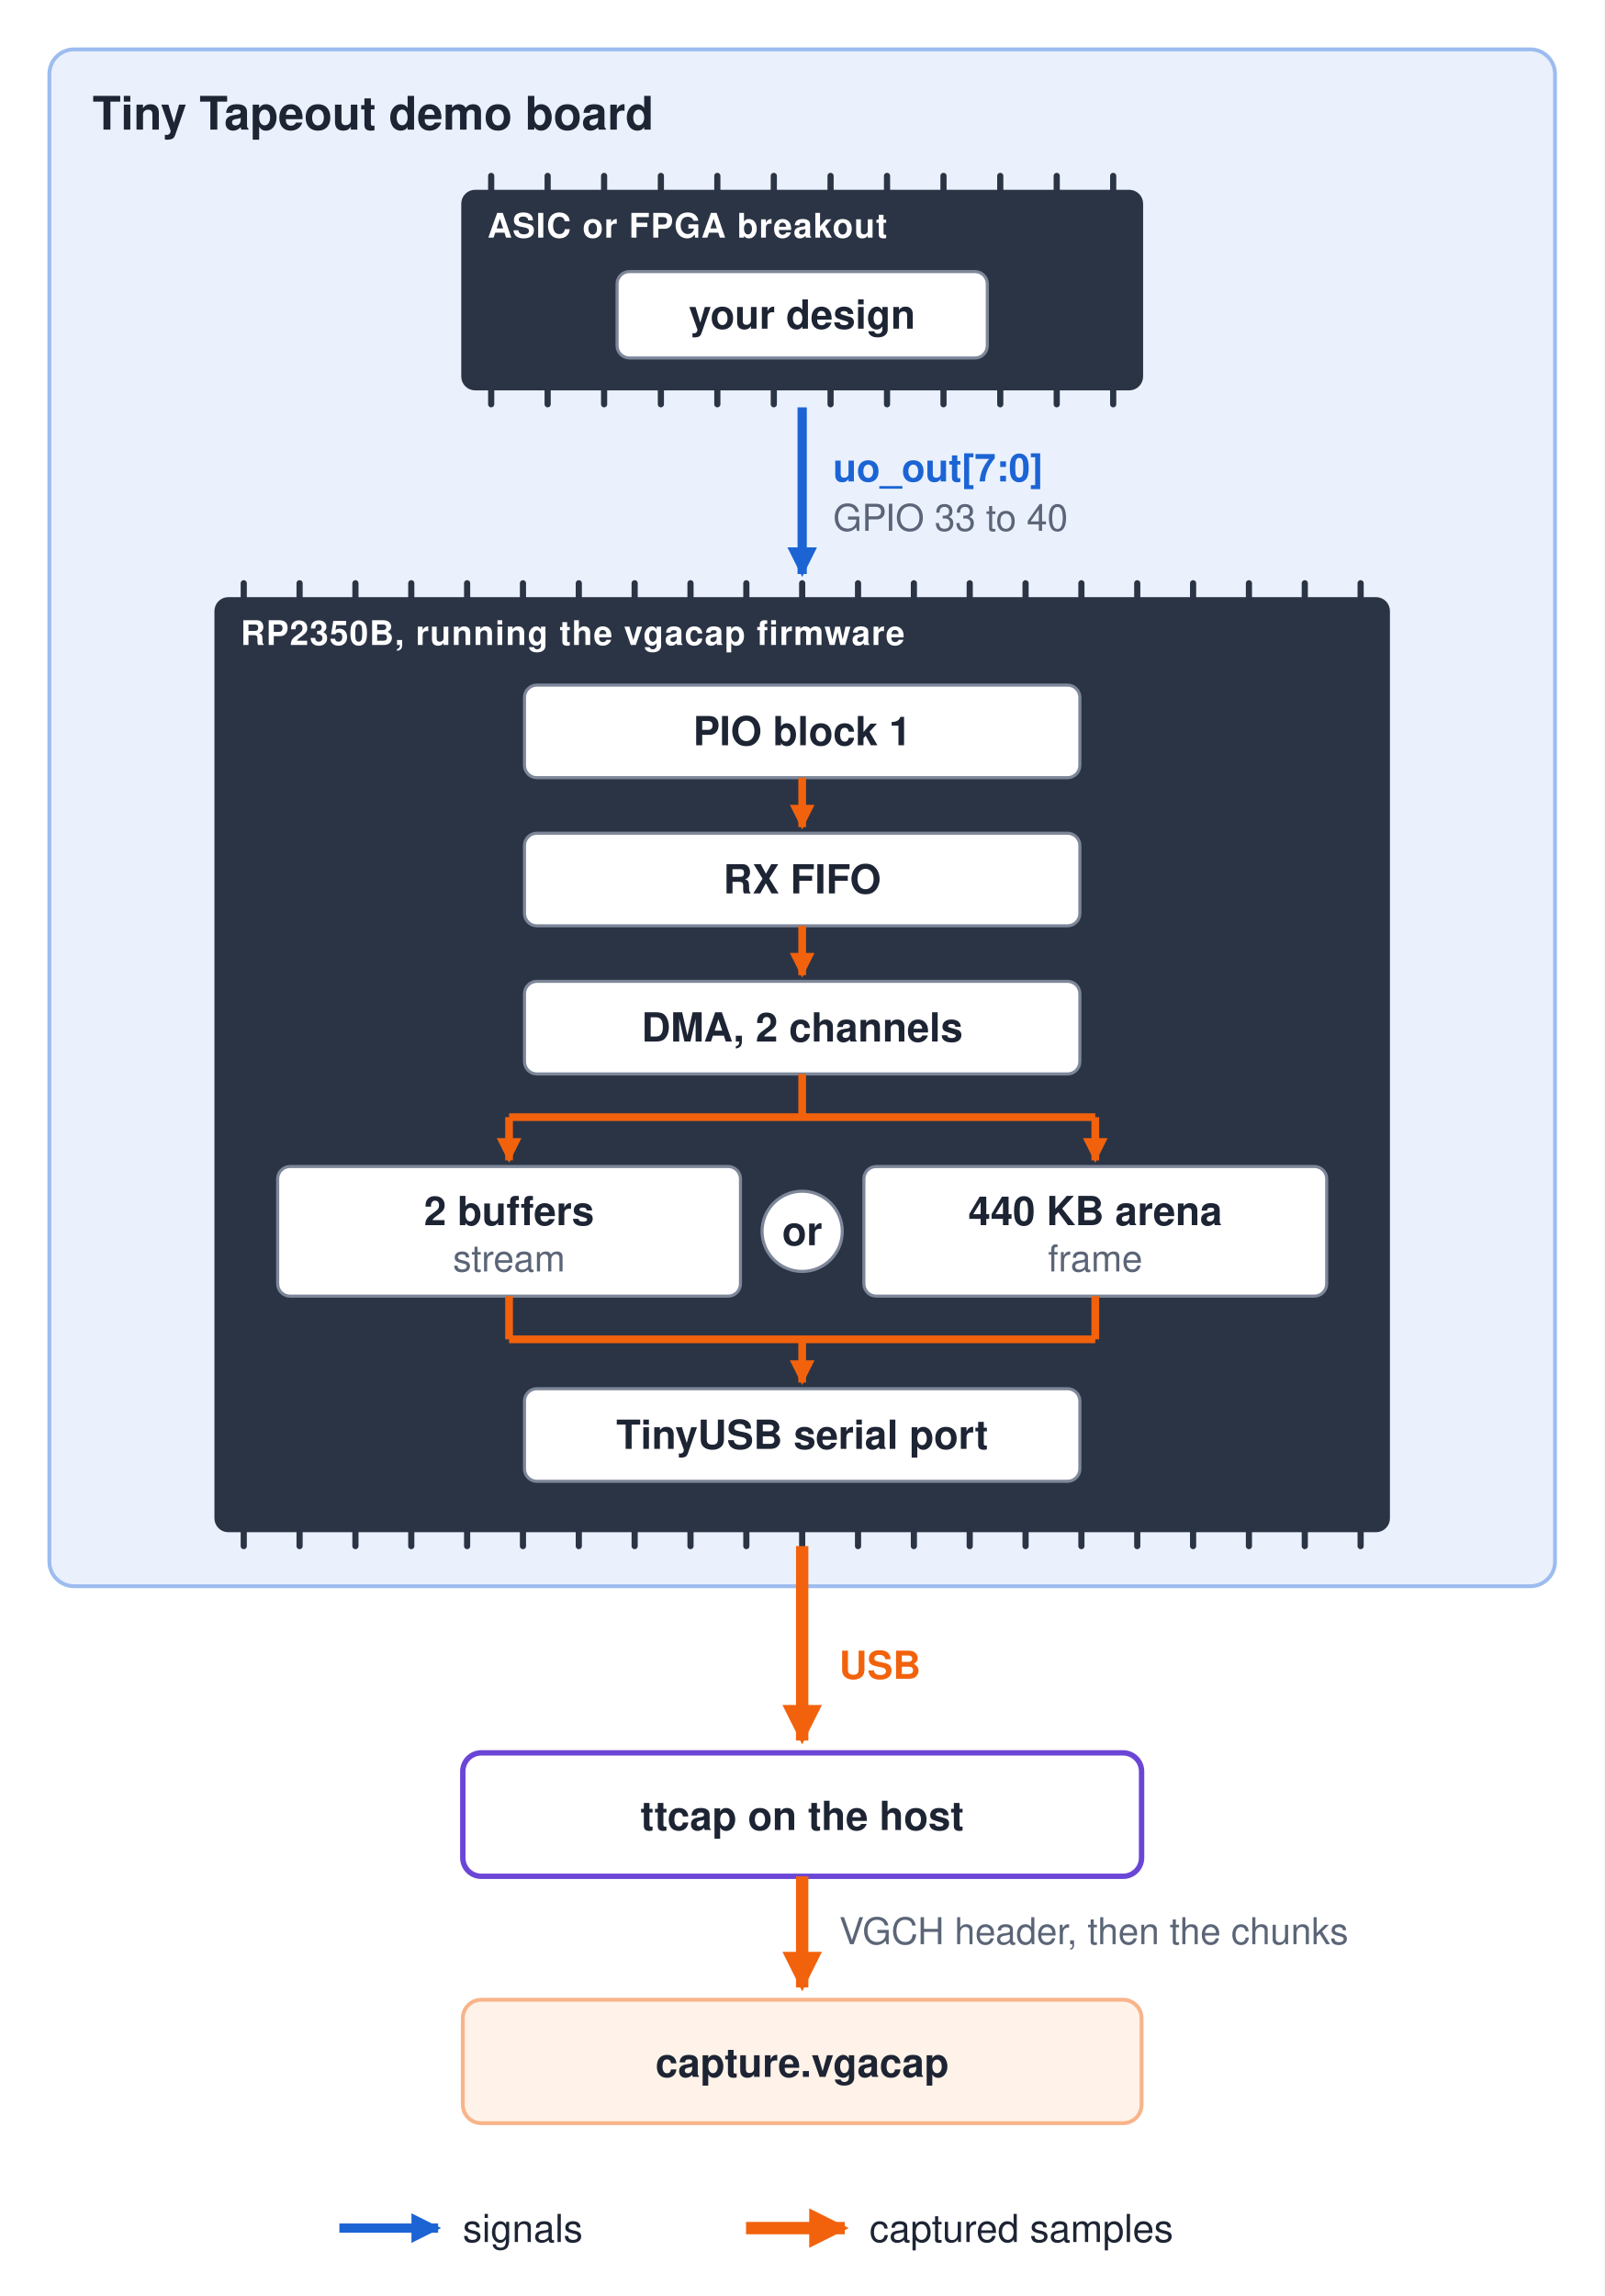
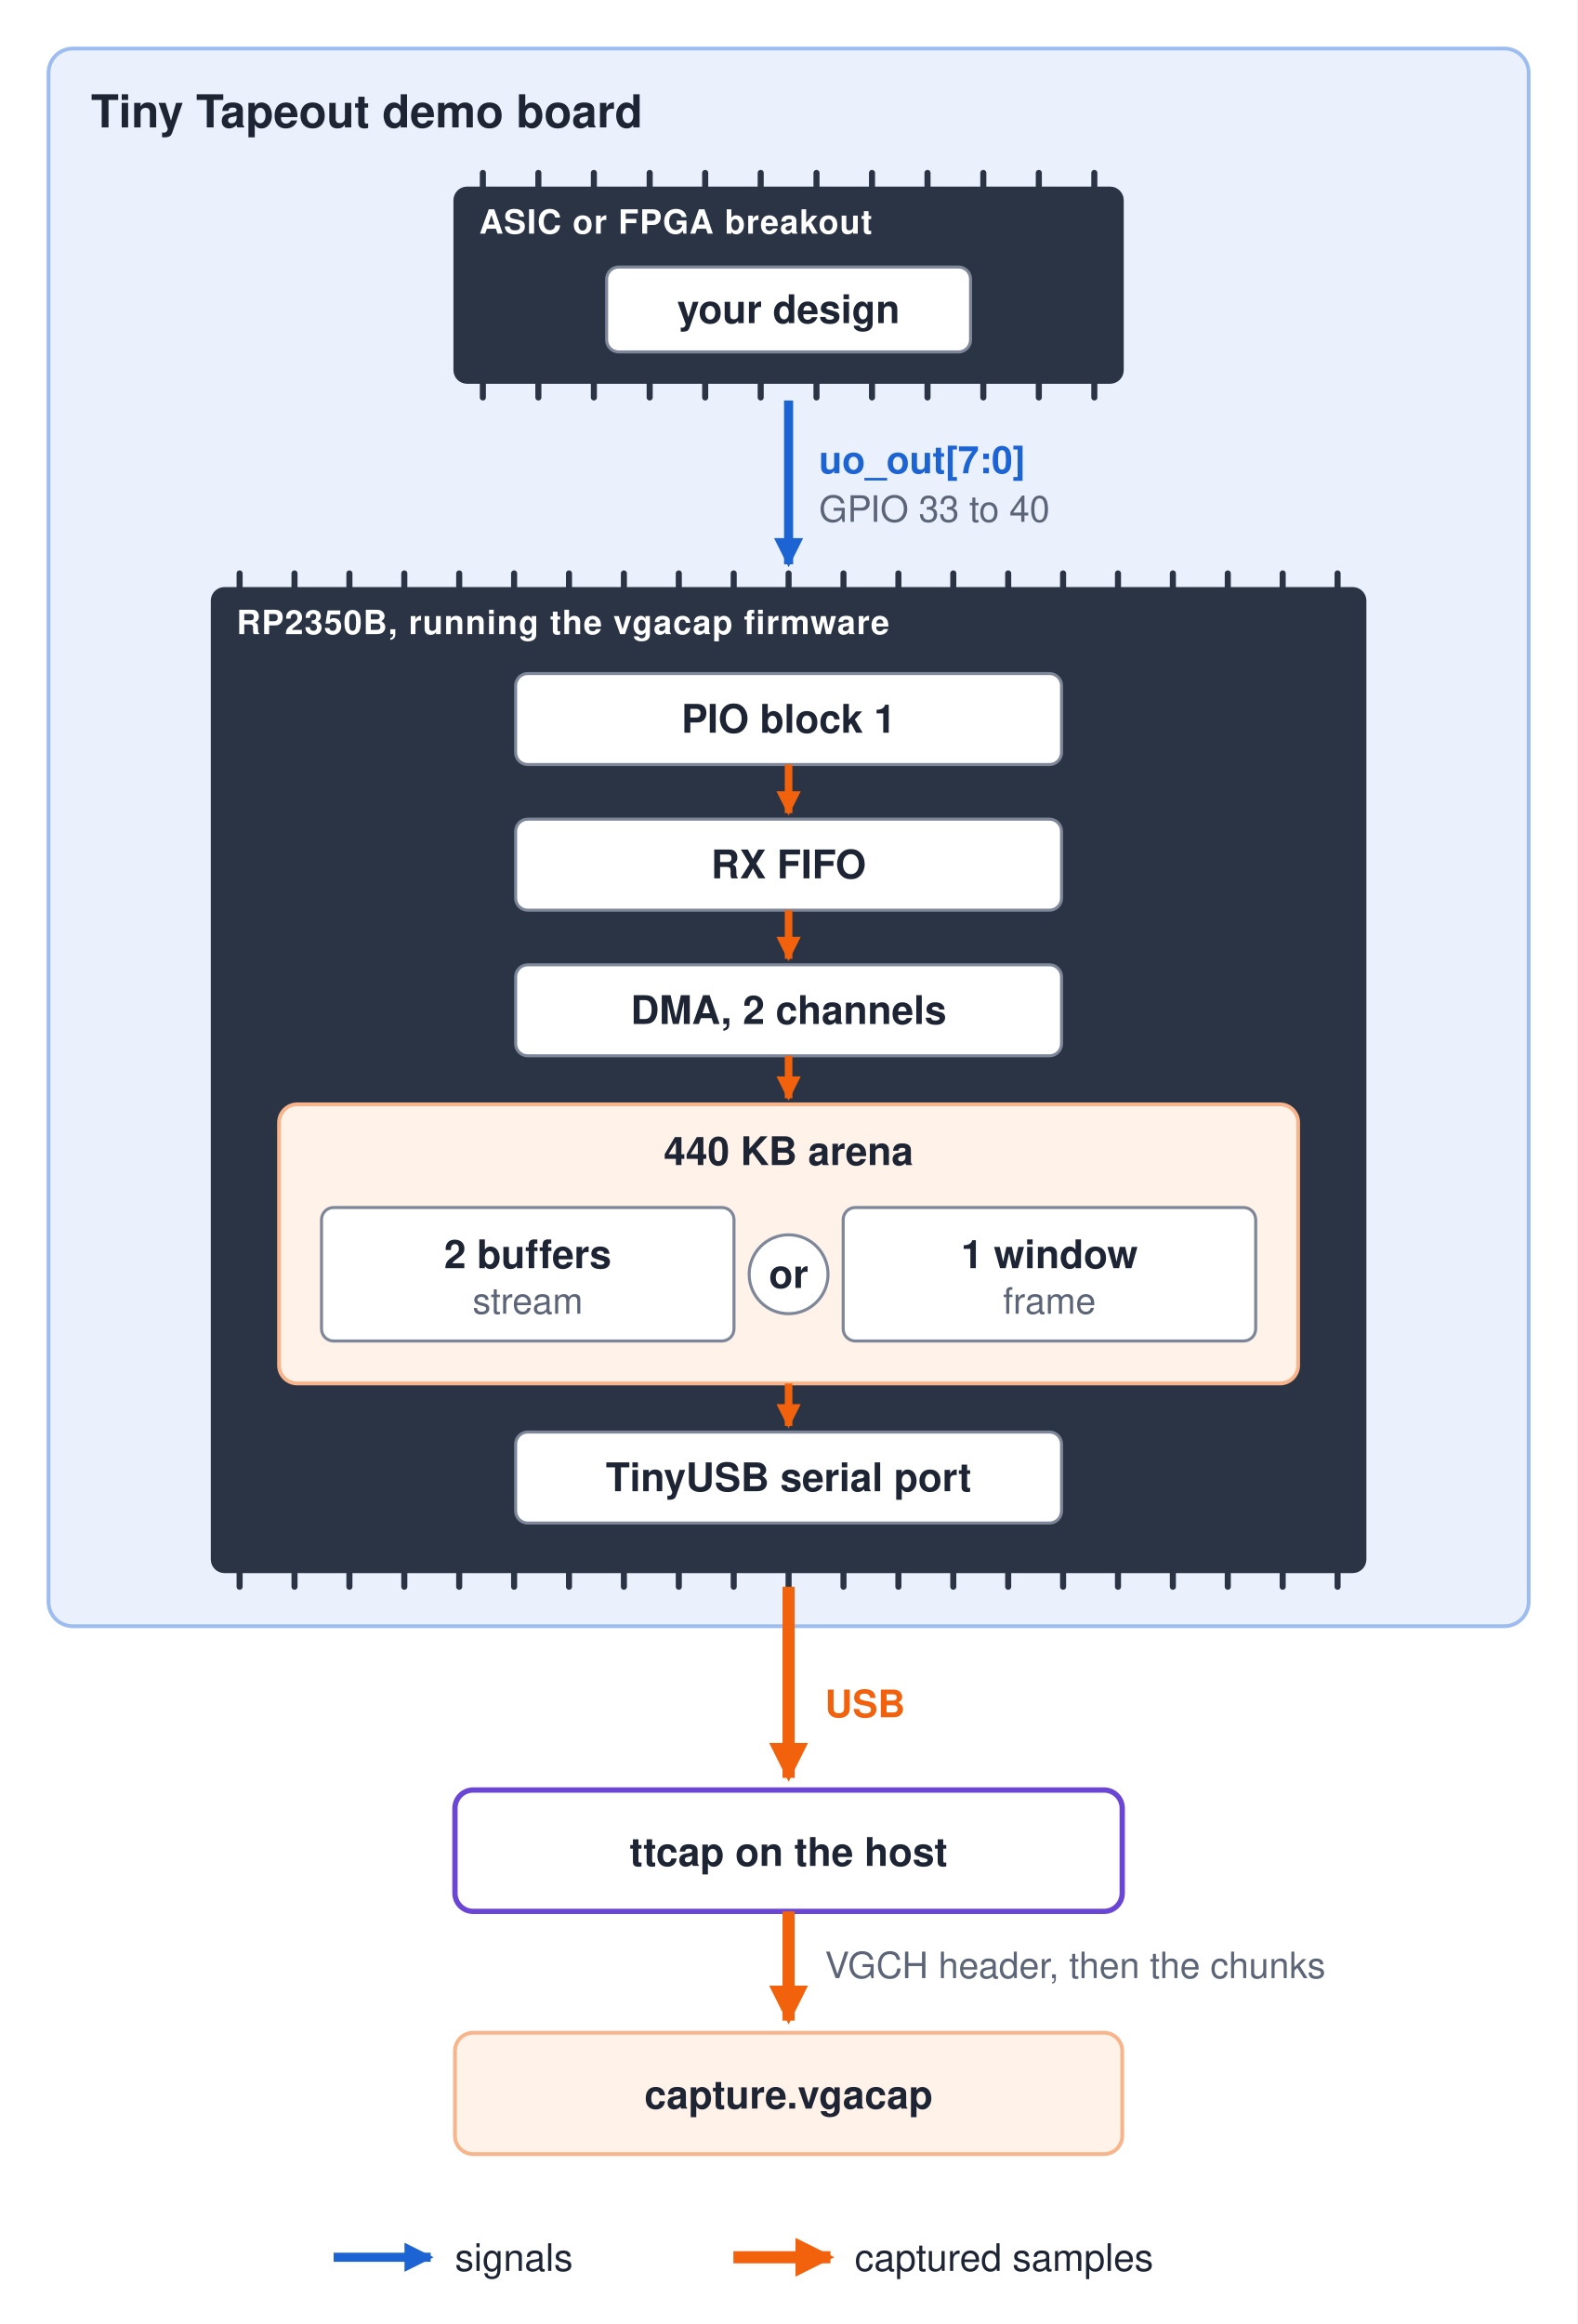
- <svg xmlns="http://www.w3.org/2000/svg" width="520" height="744" viewBox="0 0 520 744" font-family="-apple-system, BlinkMacSystemFont, 'Segoe UI', Helvetica, Arial, sans-serif" role="img" aria-labelledby="t d">
+ <svg xmlns="http://www.w3.org/2000/svg" width="520" height="766" viewBox="0 0 520 766" font-family="-apple-system, BlinkMacSystemFont, 'Segoe UI', Helvetica, Arial, sans-serif" role="img" aria-labelledby="t d">
  <style>
  .title { font-size: 15px; font-weight: 600; fill: #1d2433; }
  .part { font-size: 13px; font-weight: 700; fill: #1d2433; }
  .sub { font-size: 12px; fill: #5b6577; }
  .net { font-size: 12.5px; font-weight: 700; }
  .chipname { font-size: 11px; font-weight: 700; letter-spacing: 0.03em; }
  .legend { font-size: 12.5px; fill: #1d2433; }
</style>
  <defs>
    <marker id="m-sig" viewBox="0 0 10 10" refX="9" refY="5" markerWidth="3.2" markerHeight="3.2" orient="auto-start-reverse">
      <path d="M0 0 L10 5 L0 10 z" fill="#1c64d4" />
    </marker>
    <marker id="m-data" viewBox="0 0 10 10" refX="9" refY="5" markerWidth="3.2" markerHeight="3.2" orient="auto-start-reverse">
      <path d="M0 0 L10 5 L0 10 z" fill="#f2620c" />
    </marker>
  </defs>
-   <rect x="0" y="0" width="520" height="744" fill="#ffffff" />
-   <rect x="16" y="16" width="488" height="498" rx="8" fill="#eaf1fd" stroke="#9dbcef" stroke-width="1.25" />
+   <rect x="0" y="0" width="520" height="766" fill="#ffffff" />
+   <rect x="16" y="16" width="488" height="520" rx="8" fill="#eaf1fd" stroke="#9dbcef" stroke-width="1.25" />
  <text x="30" y="42" class="title" text-anchor="start">Tiny Tapeout demo board</text>
  <line x1="159.2" y1="57" x2="159.2" y2="62" stroke="#2b3445" stroke-width="2" stroke-linecap="round" />
  <line x1="159.2" y1="126" x2="159.2" y2="131" stroke="#2b3445" stroke-width="2" stroke-linecap="round" />
  <line x1="177.5" y1="57" x2="177.5" y2="62" stroke="#2b3445" stroke-width="2" stroke-linecap="round" />
  <line x1="177.5" y1="126" x2="177.5" y2="131" stroke="#2b3445" stroke-width="2" stroke-linecap="round" />
  <line x1="195.8" y1="57" x2="195.8" y2="62" stroke="#2b3445" stroke-width="2" stroke-linecap="round" />
  <line x1="195.8" y1="126" x2="195.8" y2="131" stroke="#2b3445" stroke-width="2" stroke-linecap="round" />
  <line x1="214.2" y1="57" x2="214.2" y2="62" stroke="#2b3445" stroke-width="2" stroke-linecap="round" />
  <line x1="214.2" y1="126" x2="214.2" y2="131" stroke="#2b3445" stroke-width="2" stroke-linecap="round" />
  <line x1="232.5" y1="57" x2="232.5" y2="62" stroke="#2b3445" stroke-width="2" stroke-linecap="round" />
  <line x1="232.5" y1="126" x2="232.5" y2="131" stroke="#2b3445" stroke-width="2" stroke-linecap="round" />
  <line x1="250.8" y1="57" x2="250.8" y2="62" stroke="#2b3445" stroke-width="2" stroke-linecap="round" />
  <line x1="250.8" y1="126" x2="250.8" y2="131" stroke="#2b3445" stroke-width="2" stroke-linecap="round" />
  <line x1="269.2" y1="57" x2="269.2" y2="62" stroke="#2b3445" stroke-width="2" stroke-linecap="round" />
  <line x1="269.2" y1="126" x2="269.2" y2="131" stroke="#2b3445" stroke-width="2" stroke-linecap="round" />
  <line x1="287.5" y1="57" x2="287.5" y2="62" stroke="#2b3445" stroke-width="2" stroke-linecap="round" />
  <line x1="287.5" y1="126" x2="287.5" y2="131" stroke="#2b3445" stroke-width="2" stroke-linecap="round" />
  <line x1="305.8" y1="57" x2="305.8" y2="62" stroke="#2b3445" stroke-width="2" stroke-linecap="round" />
  <line x1="305.8" y1="126" x2="305.8" y2="131" stroke="#2b3445" stroke-width="2" stroke-linecap="round" />
  <line x1="324.2" y1="57" x2="324.2" y2="62" stroke="#2b3445" stroke-width="2" stroke-linecap="round" />
  <line x1="324.2" y1="126" x2="324.2" y2="131" stroke="#2b3445" stroke-width="2" stroke-linecap="round" />
  <line x1="342.5" y1="57" x2="342.5" y2="62" stroke="#2b3445" stroke-width="2" stroke-linecap="round" />
  <line x1="342.5" y1="126" x2="342.5" y2="131" stroke="#2b3445" stroke-width="2" stroke-linecap="round" />
  <line x1="360.8" y1="57" x2="360.8" y2="62" stroke="#2b3445" stroke-width="2" stroke-linecap="round" />
  <line x1="360.8" y1="126" x2="360.8" y2="131" stroke="#2b3445" stroke-width="2" stroke-linecap="round" />
  <rect x="150.0" y="62" width="220" height="64" rx="4" fill="#2b3445" stroke="#2b3445" stroke-width="1" />
  <text x="158.0" y="77" class="chipname" text-anchor="start" fill="#ffffff">ASIC or FPGA breakout</text>
  <rect x="200.0" y="88" width="120" height="28" rx="4" fill="#ffffff" stroke="#7d8799" stroke-width="1" />
  <text x="260.0" y="106.5" class="part" text-anchor="middle">your design</text>
  <line x1="260.0" y1="132" x2="260.0" y2="186" stroke="#1c64d4" stroke-width="3" marker-end="url(#m-sig)" />
  <text x="270.0" y="156" class="net" text-anchor="start" fill="#1c64d4">uo_out[7:0]</text>
  <text x="270.0" y="172" class="sub" text-anchor="start">GPIO 33 to 40</text>
  <line x1="79.0" y1="189" x2="79.0" y2="194" stroke="#2b3445" stroke-width="2" stroke-linecap="round" />
-   <line x1="79.0" y1="496" x2="79.0" y2="501" stroke="#2b3445" stroke-width="2" stroke-linecap="round" />
+   <line x1="79.0" y1="518" x2="79.0" y2="523" stroke="#2b3445" stroke-width="2" stroke-linecap="round" />
  <line x1="97.1" y1="189" x2="97.1" y2="194" stroke="#2b3445" stroke-width="2" stroke-linecap="round" />
-   <line x1="97.1" y1="496" x2="97.1" y2="501" stroke="#2b3445" stroke-width="2" stroke-linecap="round" />
+   <line x1="97.1" y1="518" x2="97.1" y2="523" stroke="#2b3445" stroke-width="2" stroke-linecap="round" />
  <line x1="115.2" y1="189" x2="115.2" y2="194" stroke="#2b3445" stroke-width="2" stroke-linecap="round" />
-   <line x1="115.2" y1="496" x2="115.2" y2="501" stroke="#2b3445" stroke-width="2" stroke-linecap="round" />
+   <line x1="115.2" y1="518" x2="115.2" y2="523" stroke="#2b3445" stroke-width="2" stroke-linecap="round" />
  <line x1="133.3" y1="189" x2="133.3" y2="194" stroke="#2b3445" stroke-width="2" stroke-linecap="round" />
-   <line x1="133.3" y1="496" x2="133.3" y2="501" stroke="#2b3445" stroke-width="2" stroke-linecap="round" />
+   <line x1="133.3" y1="518" x2="133.3" y2="523" stroke="#2b3445" stroke-width="2" stroke-linecap="round" />
  <line x1="151.4" y1="189" x2="151.4" y2="194" stroke="#2b3445" stroke-width="2" stroke-linecap="round" />
-   <line x1="151.4" y1="496" x2="151.4" y2="501" stroke="#2b3445" stroke-width="2" stroke-linecap="round" />
+   <line x1="151.4" y1="518" x2="151.4" y2="523" stroke="#2b3445" stroke-width="2" stroke-linecap="round" />
  <line x1="169.5" y1="189" x2="169.5" y2="194" stroke="#2b3445" stroke-width="2" stroke-linecap="round" />
-   <line x1="169.5" y1="496" x2="169.5" y2="501" stroke="#2b3445" stroke-width="2" stroke-linecap="round" />
+   <line x1="169.5" y1="518" x2="169.5" y2="523" stroke="#2b3445" stroke-width="2" stroke-linecap="round" />
  <line x1="187.6" y1="189" x2="187.6" y2="194" stroke="#2b3445" stroke-width="2" stroke-linecap="round" />
-   <line x1="187.6" y1="496" x2="187.6" y2="501" stroke="#2b3445" stroke-width="2" stroke-linecap="round" />
+   <line x1="187.6" y1="518" x2="187.6" y2="523" stroke="#2b3445" stroke-width="2" stroke-linecap="round" />
  <line x1="205.7" y1="189" x2="205.7" y2="194" stroke="#2b3445" stroke-width="2" stroke-linecap="round" />
-   <line x1="205.7" y1="496" x2="205.7" y2="501" stroke="#2b3445" stroke-width="2" stroke-linecap="round" />
+   <line x1="205.7" y1="518" x2="205.7" y2="523" stroke="#2b3445" stroke-width="2" stroke-linecap="round" />
  <line x1="223.8" y1="189" x2="223.8" y2="194" stroke="#2b3445" stroke-width="2" stroke-linecap="round" />
-   <line x1="223.8" y1="496" x2="223.8" y2="501" stroke="#2b3445" stroke-width="2" stroke-linecap="round" />
+   <line x1="223.8" y1="518" x2="223.8" y2="523" stroke="#2b3445" stroke-width="2" stroke-linecap="round" />
  <line x1="241.9" y1="189" x2="241.9" y2="194" stroke="#2b3445" stroke-width="2" stroke-linecap="round" />
-   <line x1="241.9" y1="496" x2="241.9" y2="501" stroke="#2b3445" stroke-width="2" stroke-linecap="round" />
+   <line x1="241.9" y1="518" x2="241.9" y2="523" stroke="#2b3445" stroke-width="2" stroke-linecap="round" />
  <line x1="260.0" y1="189" x2="260.0" y2="194" stroke="#2b3445" stroke-width="2" stroke-linecap="round" />
-   <line x1="260.0" y1="496" x2="260.0" y2="501" stroke="#2b3445" stroke-width="2" stroke-linecap="round" />
+   <line x1="260.0" y1="518" x2="260.0" y2="523" stroke="#2b3445" stroke-width="2" stroke-linecap="round" />
  <line x1="278.1" y1="189" x2="278.1" y2="194" stroke="#2b3445" stroke-width="2" stroke-linecap="round" />
-   <line x1="278.1" y1="496" x2="278.1" y2="501" stroke="#2b3445" stroke-width="2" stroke-linecap="round" />
+   <line x1="278.1" y1="518" x2="278.1" y2="523" stroke="#2b3445" stroke-width="2" stroke-linecap="round" />
  <line x1="296.2" y1="189" x2="296.2" y2="194" stroke="#2b3445" stroke-width="2" stroke-linecap="round" />
-   <line x1="296.2" y1="496" x2="296.2" y2="501" stroke="#2b3445" stroke-width="2" stroke-linecap="round" />
+   <line x1="296.2" y1="518" x2="296.2" y2="523" stroke="#2b3445" stroke-width="2" stroke-linecap="round" />
  <line x1="314.3" y1="189" x2="314.3" y2="194" stroke="#2b3445" stroke-width="2" stroke-linecap="round" />
-   <line x1="314.3" y1="496" x2="314.3" y2="501" stroke="#2b3445" stroke-width="2" stroke-linecap="round" />
+   <line x1="314.3" y1="518" x2="314.3" y2="523" stroke="#2b3445" stroke-width="2" stroke-linecap="round" />
  <line x1="332.4" y1="189" x2="332.4" y2="194" stroke="#2b3445" stroke-width="2" stroke-linecap="round" />
-   <line x1="332.4" y1="496" x2="332.4" y2="501" stroke="#2b3445" stroke-width="2" stroke-linecap="round" />
+   <line x1="332.4" y1="518" x2="332.4" y2="523" stroke="#2b3445" stroke-width="2" stroke-linecap="round" />
  <line x1="350.5" y1="189" x2="350.5" y2="194" stroke="#2b3445" stroke-width="2" stroke-linecap="round" />
-   <line x1="350.5" y1="496" x2="350.5" y2="501" stroke="#2b3445" stroke-width="2" stroke-linecap="round" />
+   <line x1="350.5" y1="518" x2="350.5" y2="523" stroke="#2b3445" stroke-width="2" stroke-linecap="round" />
  <line x1="368.6" y1="189" x2="368.6" y2="194" stroke="#2b3445" stroke-width="2" stroke-linecap="round" />
-   <line x1="368.6" y1="496" x2="368.6" y2="501" stroke="#2b3445" stroke-width="2" stroke-linecap="round" />
+   <line x1="368.6" y1="518" x2="368.6" y2="523" stroke="#2b3445" stroke-width="2" stroke-linecap="round" />
  <line x1="386.7" y1="189" x2="386.7" y2="194" stroke="#2b3445" stroke-width="2" stroke-linecap="round" />
-   <line x1="386.7" y1="496" x2="386.7" y2="501" stroke="#2b3445" stroke-width="2" stroke-linecap="round" />
+   <line x1="386.7" y1="518" x2="386.7" y2="523" stroke="#2b3445" stroke-width="2" stroke-linecap="round" />
  <line x1="404.8" y1="189" x2="404.8" y2="194" stroke="#2b3445" stroke-width="2" stroke-linecap="round" />
-   <line x1="404.8" y1="496" x2="404.8" y2="501" stroke="#2b3445" stroke-width="2" stroke-linecap="round" />
+   <line x1="404.8" y1="518" x2="404.8" y2="523" stroke="#2b3445" stroke-width="2" stroke-linecap="round" />
  <line x1="422.9" y1="189" x2="422.9" y2="194" stroke="#2b3445" stroke-width="2" stroke-linecap="round" />
-   <line x1="422.9" y1="496" x2="422.9" y2="501" stroke="#2b3445" stroke-width="2" stroke-linecap="round" />
+   <line x1="422.9" y1="518" x2="422.9" y2="523" stroke="#2b3445" stroke-width="2" stroke-linecap="round" />
  <line x1="441.0" y1="189" x2="441.0" y2="194" stroke="#2b3445" stroke-width="2" stroke-linecap="round" />
-   <line x1="441.0" y1="496" x2="441.0" y2="501" stroke="#2b3445" stroke-width="2" stroke-linecap="round" />
-   <rect x="70.0" y="194" width="380" height="302" rx="4" fill="#2b3445" stroke="#2b3445" stroke-width="1" />
+   <line x1="441.0" y1="518" x2="441.0" y2="523" stroke="#2b3445" stroke-width="2" stroke-linecap="round" />
+   <rect x="70.0" y="194" width="380" height="324" rx="4" fill="#2b3445" stroke="#2b3445" stroke-width="1" />
  <text x="78.0" y="209" class="chipname" text-anchor="start" fill="#ffffff">RP2350B, running the vgacap firmware</text>
  <rect x="170.0" y="222" width="180" height="30" rx="4" fill="#ffffff" stroke="#7d8799" stroke-width="1" />
  <text x="260.0" y="241.5" class="part" text-anchor="middle">PIO block 1</text>
  <line x1="260.0" y1="252" x2="260.0" y2="268" stroke="#f2620c" stroke-width="2.5" marker-end="url(#m-data)" />
  <rect x="170.0" y="270" width="180" height="30" rx="4" fill="#ffffff" stroke="#7d8799" stroke-width="1" />
  <text x="260.0" y="289.5" class="part" text-anchor="middle">RX FIFO</text>
  <line x1="260.0" y1="300" x2="260.0" y2="316" stroke="#f2620c" stroke-width="2.5" marker-end="url(#m-data)" />
  <rect x="170.0" y="318" width="180" height="30" rx="4" fill="#ffffff" stroke="#7d8799" stroke-width="1" />
  <text x="260.0" y="337.5" class="part" text-anchor="middle">DMA, 2 channels</text>
-   <path d="M260.0 348 L260.0 362 M165.0 362 L355.0 362" fill="none" stroke="#f2620c" stroke-width="2.5" />
-   <line x1="165.0" y1="362" x2="165.0" y2="376" stroke="#f2620c" stroke-width="2.5" marker-end="url(#m-data)" />
-   <line x1="355.0" y1="362" x2="355.0" y2="376" stroke="#f2620c" stroke-width="2.5" marker-end="url(#m-data)" />
-   <rect x="90.0" y="378" width="150" height="42" rx="4" fill="#ffffff" stroke="#7d8799" stroke-width="1" />
-   <text x="165.0" y="397.0" class="part" text-anchor="middle">2 buffers</text>
-   <text x="165.0" y="412.0" class="sub" text-anchor="middle">stream</text>
-   <rect x="280.0" y="378" width="150" height="42" rx="4" fill="#ffffff" stroke="#7d8799" stroke-width="1" />
-   <text x="355.0" y="397.0" class="part" text-anchor="middle">440 KB arena</text>
-   <text x="355.0" y="412.0" class="sub" text-anchor="middle">frame</text>
-   <circle cx="260.0" cy="399" r="13" fill="#ffffff" stroke="#7d8799" />
-   <text x="260.0" y="403.5" class="part" text-anchor="middle">or</text>
-   <line x1="165.0" y1="420" x2="165.0" y2="434" stroke="#f2620c" stroke-width="2.5" />
-   <line x1="355.0" y1="420" x2="355.0" y2="434" stroke="#f2620c" stroke-width="2.5" />
-   <line x1="165.0" y1="434" x2="355.0" y2="434" stroke="#f2620c" stroke-width="2.5" />
-   <line x1="260.0" y1="434" x2="260.0" y2="448" stroke="#f2620c" stroke-width="2.5" marker-end="url(#m-data)" />
-   <rect x="170.0" y="450" width="180" height="30" rx="4" fill="#ffffff" stroke="#7d8799" stroke-width="1" />
-   <text x="260.0" y="469.5" class="part" text-anchor="middle">TinyUSB serial port</text>
-   <line x1="260.0" y1="501" x2="260.0" y2="564" stroke="#f2620c" stroke-width="4" marker-end="url(#m-data)" />
-   <text x="272.0" y="544" class="net" text-anchor="start" fill="#f2620c">USB</text>
-   <rect x="150.0" y="568" width="220" height="40" rx="6" fill="#ffffff" stroke="#6b46d6" stroke-width="1.75" />
-   <text x="260.0" y="593" class="part" text-anchor="middle">ttcap on the host</text>
-   <line x1="260.0" y1="608" x2="260.0" y2="644" stroke="#f2620c" stroke-width="4" marker-end="url(#m-data)" />
-   <text x="272.0" y="630" class="sub" text-anchor="start">VGCH header, then the chunks</text>
-   <rect x="150.0" y="648" width="220" height="40" rx="6" fill="#fff2e8" stroke="#f8b48a" stroke-width="1.25" />
-   <text x="260.0" y="673" class="part" text-anchor="middle">capture.vgacap</text>
-   <line x1="110.0" y1="722" x2="142.0" y2="722" stroke="#1c64d4" stroke-width="3" marker-end="url(#m-sig)" />
-   <text x="150.0" y="726.5" class="legend" text-anchor="start">signals</text>
-   <line x1="241.8" y1="722" x2="273.8" y2="722" stroke="#f2620c" stroke-width="4" marker-end="url(#m-data)" />
-   <text x="281.8" y="726.5" class="legend" text-anchor="start">captured samples</text>
+   <line x1="260.0" y1="348" x2="260.0" y2="362" stroke="#f2620c" stroke-width="2.5" marker-end="url(#m-data)" />
+   <rect x="92.0" y="364" width="336" height="92" rx="6" fill="#fff2e8" stroke="#f8b48a" stroke-width="1.25" />
+   <text x="260.0" y="384" class="part" text-anchor="middle">440 KB arena</text>
+   <rect x="106.0" y="398" width="136" height="44" rx="4" fill="#ffffff" stroke="#7d8799" stroke-width="1" />
+   <text x="174.0" y="418.0" class="part" text-anchor="middle">2 buffers</text>
+   <text x="174.0" y="433.0" class="sub" text-anchor="middle">stream</text>
+   <rect x="278.0" y="398" width="136" height="44" rx="4" fill="#ffffff" stroke="#7d8799" stroke-width="1" />
+   <text x="346.0" y="418.0" class="part" text-anchor="middle">1 window</text>
+   <text x="346.0" y="433.0" class="sub" text-anchor="middle">frame</text>
+   <circle cx="260.0" cy="420" r="13" fill="#ffffff" stroke="#7d8799" />
+   <text x="260.0" y="424.5" class="part" text-anchor="middle">or</text>
+   <line x1="260.0" y1="456" x2="260.0" y2="470" stroke="#f2620c" stroke-width="2.5" marker-end="url(#m-data)" />
+   <rect x="170.0" y="472" width="180" height="30" rx="4" fill="#ffffff" stroke="#7d8799" stroke-width="1" />
+   <text x="260.0" y="491.5" class="part" text-anchor="middle">TinyUSB serial port</text>
+   <line x1="260.0" y1="523" x2="260.0" y2="586" stroke="#f2620c" stroke-width="4" marker-end="url(#m-data)" />
+   <text x="272.0" y="566" class="net" text-anchor="start" fill="#f2620c">USB</text>
+   <rect x="150.0" y="590" width="220" height="40" rx="6" fill="#ffffff" stroke="#6b46d6" stroke-width="1.75" />
+   <text x="260.0" y="615" class="part" text-anchor="middle">ttcap on the host</text>
+   <line x1="260.0" y1="630" x2="260.0" y2="666" stroke="#f2620c" stroke-width="4" marker-end="url(#m-data)" />
+   <text x="272.0" y="652" class="sub" text-anchor="start">VGCH header, then the chunks</text>
+   <rect x="150.0" y="670" width="220" height="40" rx="6" fill="#fff2e8" stroke="#f8b48a" stroke-width="1.25" />
+   <text x="260.0" y="695" class="part" text-anchor="middle">capture.vgacap</text>
+   <line x1="110.0" y1="744" x2="142.0" y2="744" stroke="#1c64d4" stroke-width="3" marker-end="url(#m-sig)" />
+   <text x="150.0" y="748.5" class="legend" text-anchor="start">signals</text>
+   <line x1="241.8" y1="744" x2="273.8" y2="744" stroke="#f2620c" stroke-width="4" marker-end="url(#m-data)" />
+   <text x="281.8" y="748.5" class="legend" text-anchor="start">captured samples</text>
</svg>
